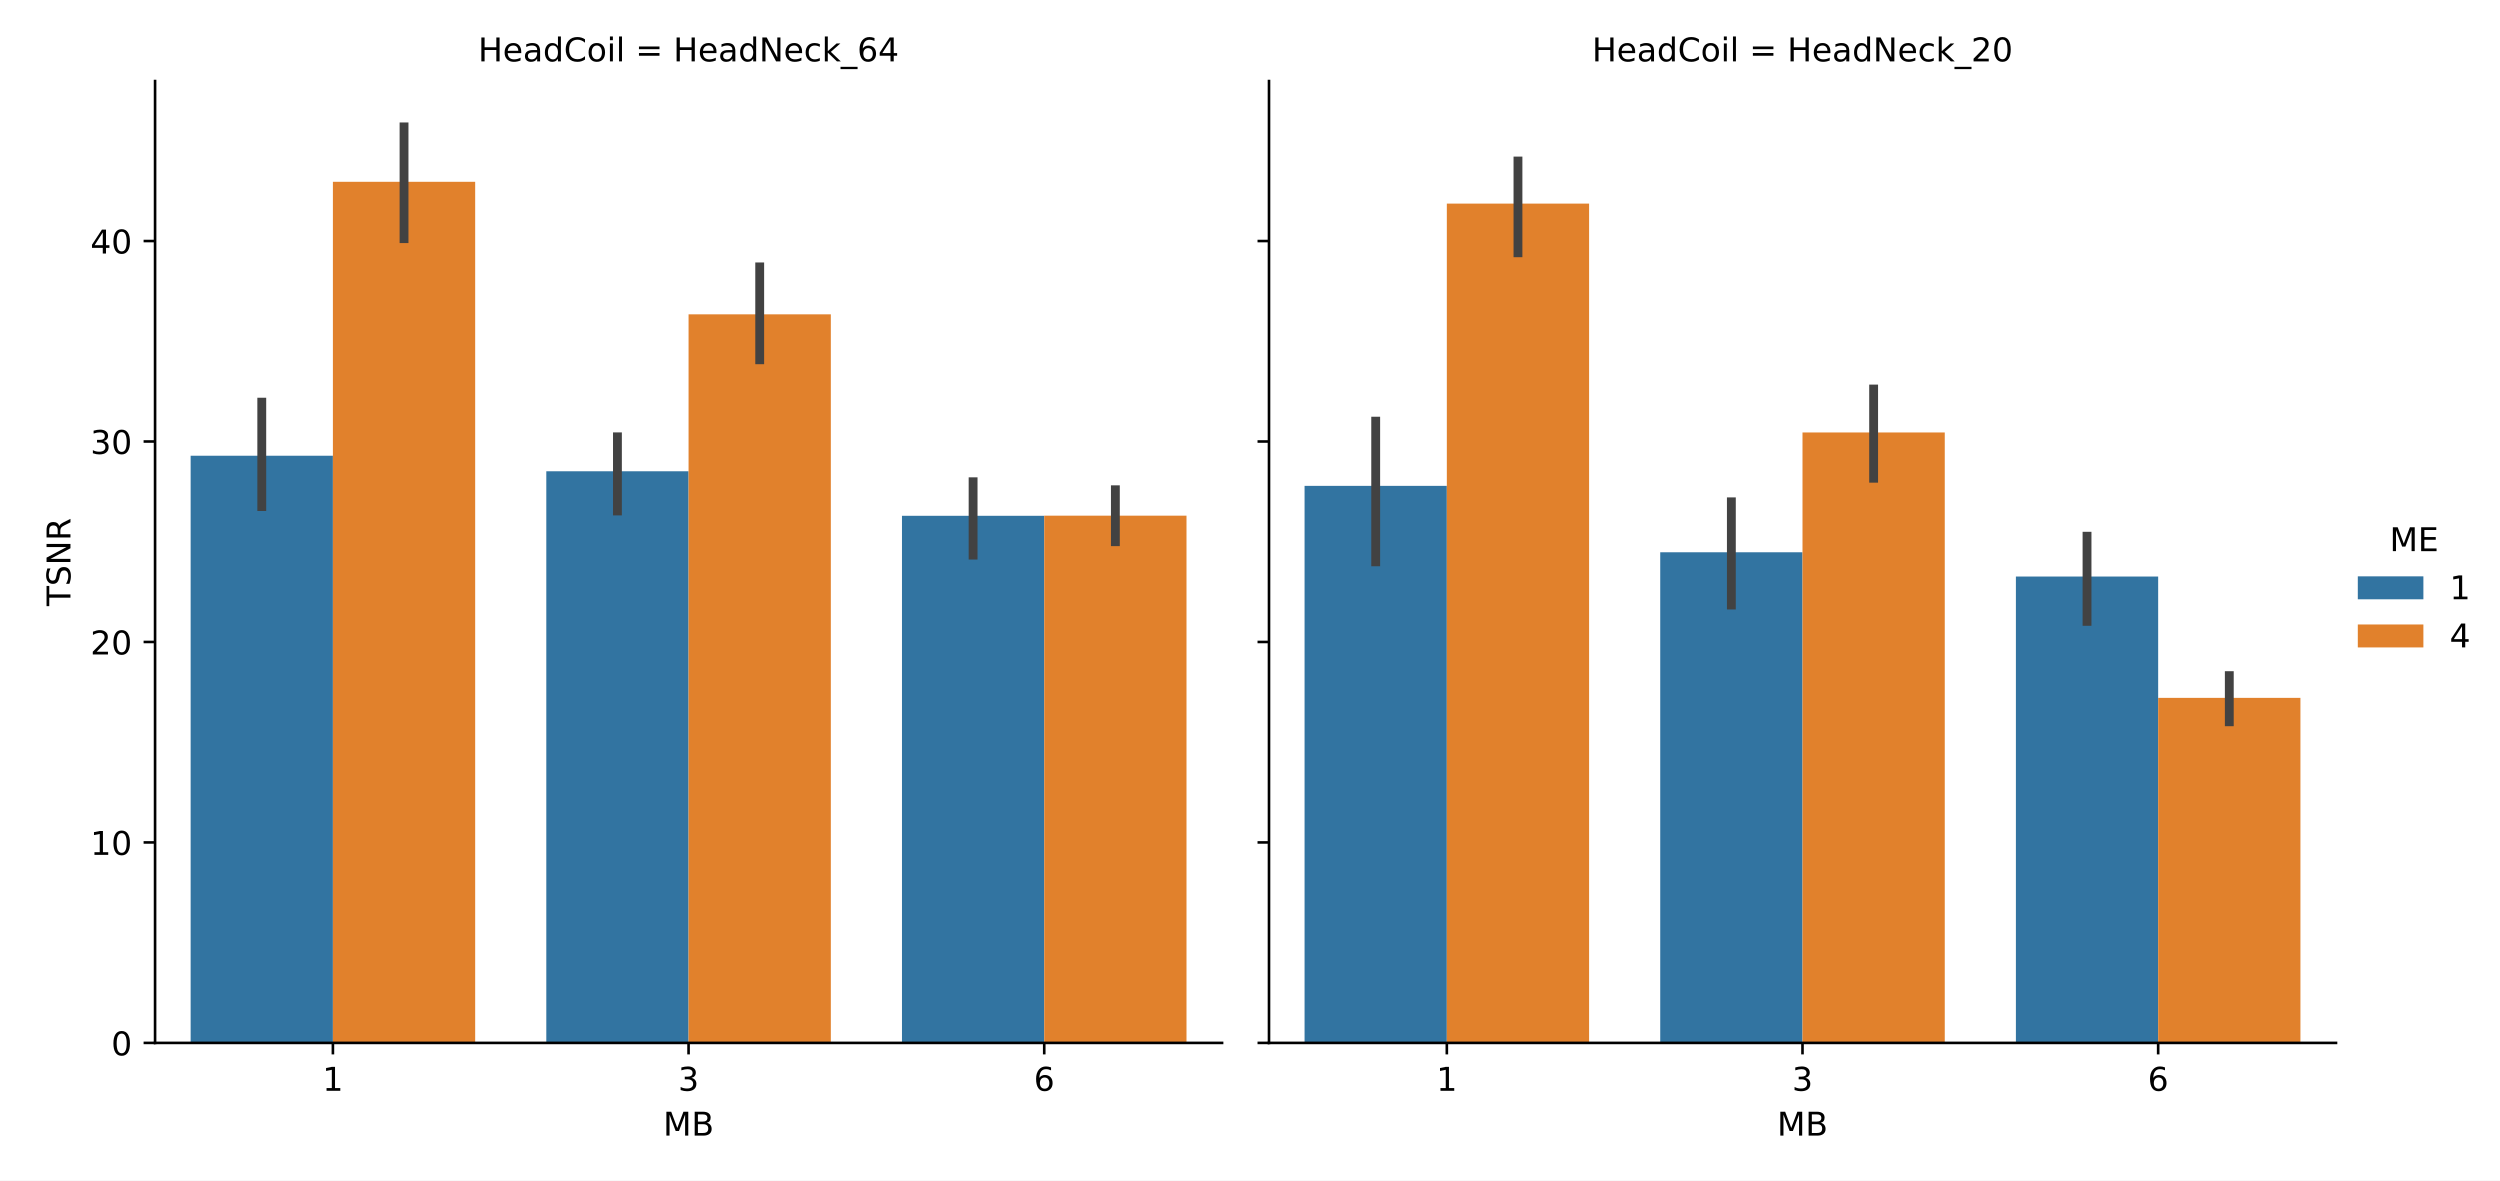
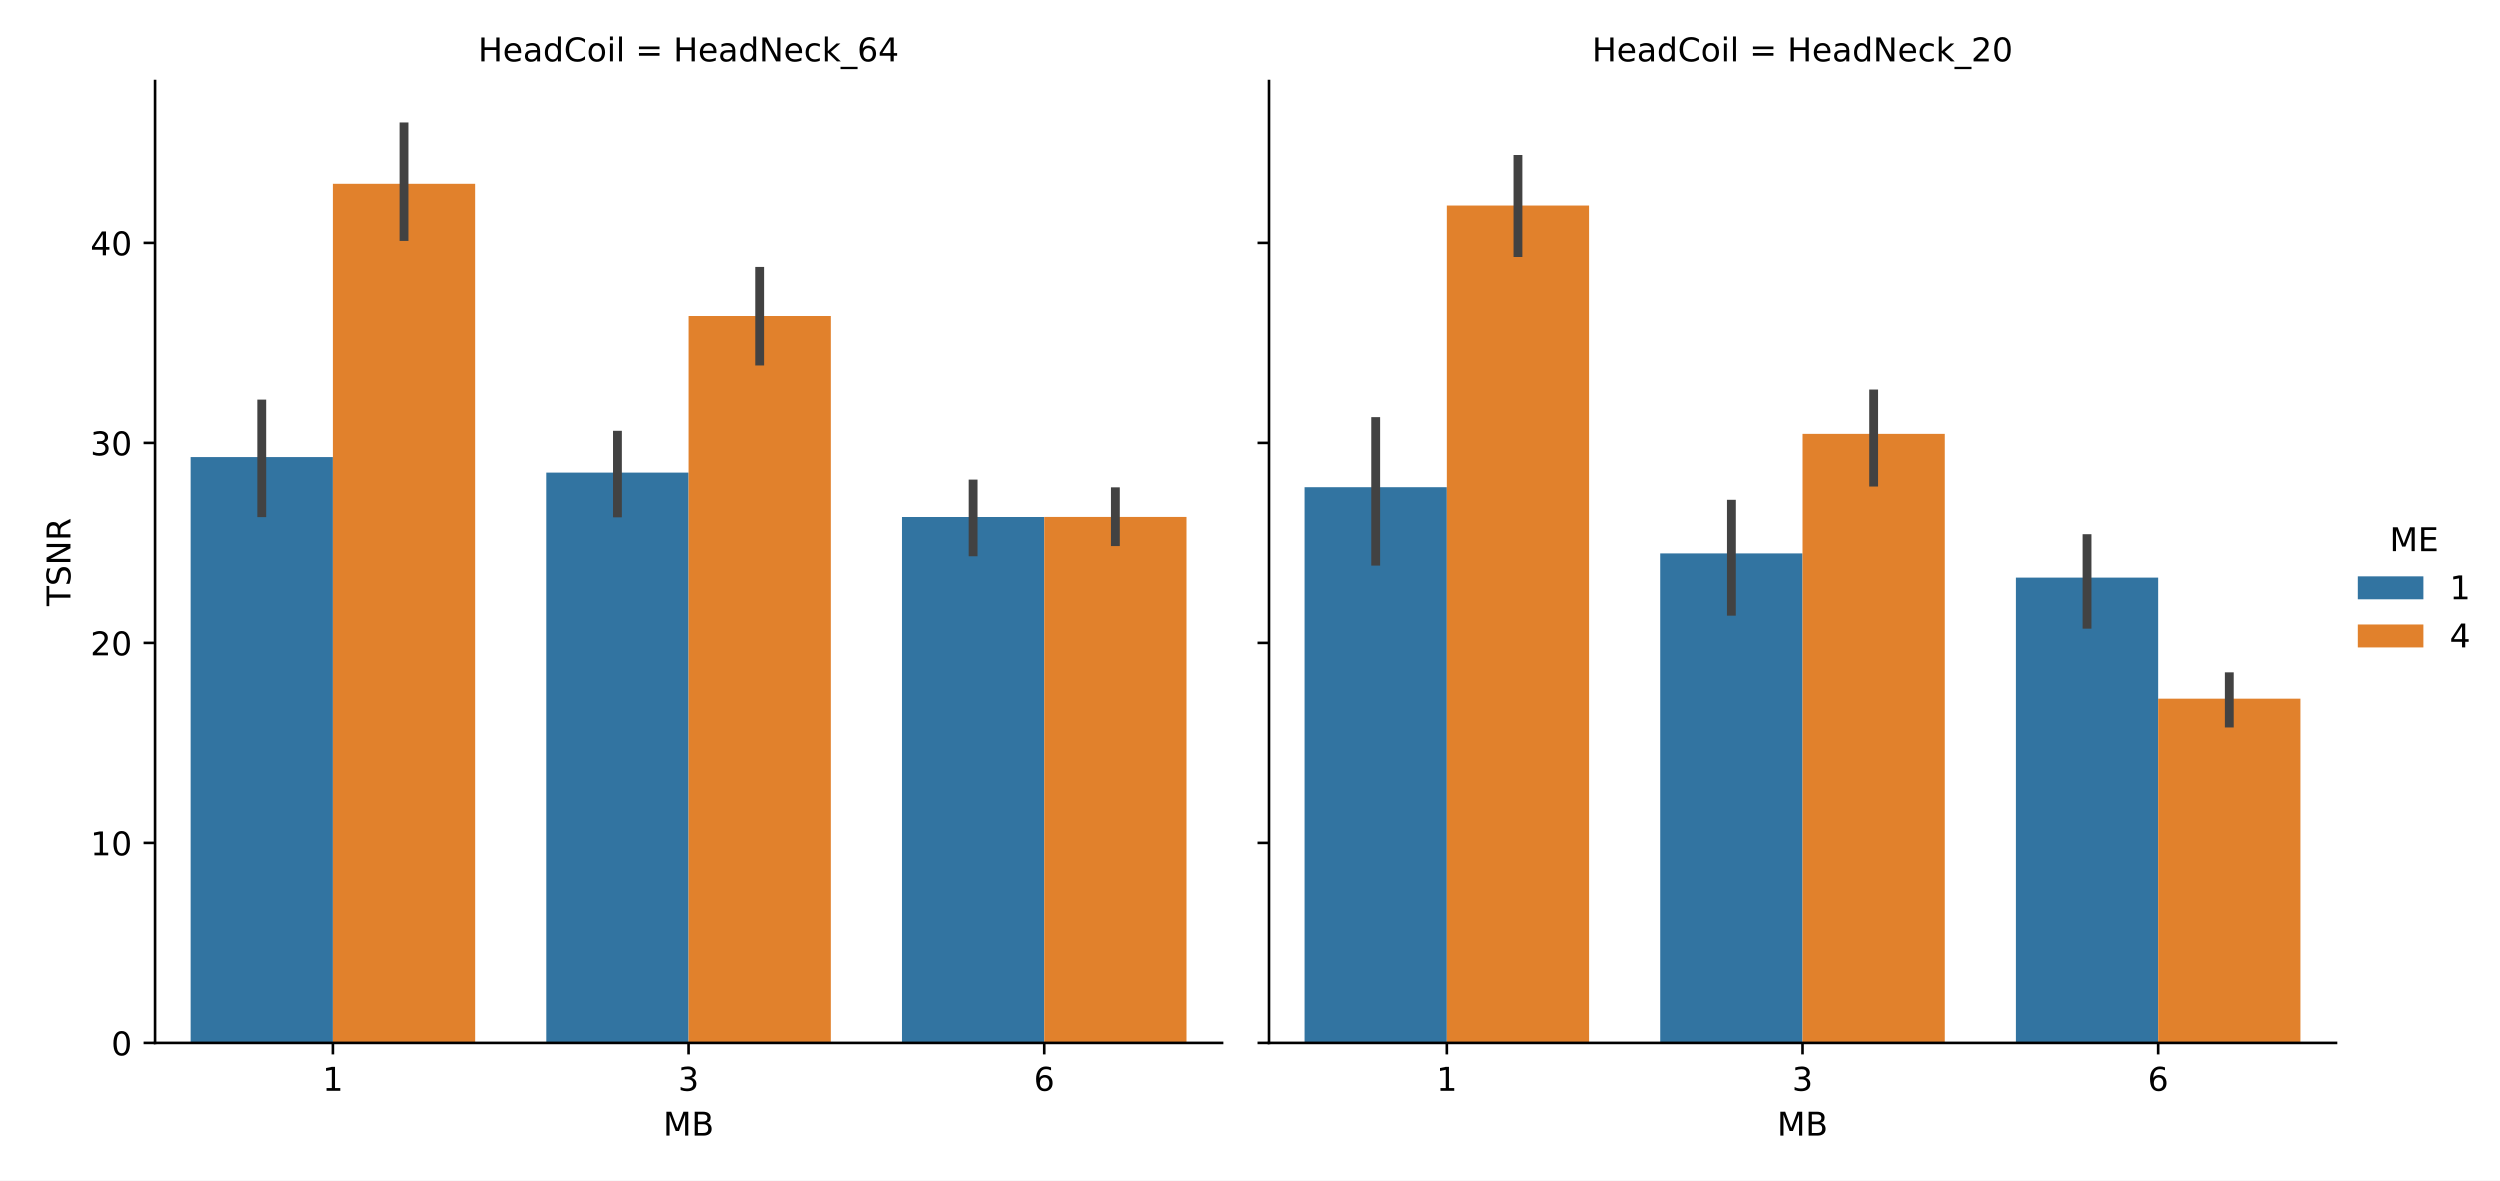
<svg xmlns="http://www.w3.org/2000/svg" xmlns:xlink="http://www.w3.org/1999/xlink" width="762.39pt" height="360pt" viewBox="0 0 762.39 360" version="1.1">
  <defs>
    <style type="text/css">*{stroke-linejoin: round; stroke-linecap: butt}</style>
  </defs>
  <g id="figure_1">
    <g id="patch_1">
      <path d="M 0 360  L 762.39 360  L 762.39 0  L 0 0  z " style="fill: #ffffff" />
    </g>
    <g id="axes_1">
      <g id="patch_2">
        <path d="M 47.289 318.04  L 372.677 318.04  L 372.677 24.72  L 47.289 24.72  z " style="fill: #ffffff" />
      </g>
      <g id="patch_3">
-         <path d="M 58.136 318.04  L 101.521 318.04  L 101.521 138.983  L 58.136 138.983  z " clip-path="url(#p3cc69f8313)" style="fill: #3274a1" />
+         <path d="M 58.136 318.04  L 101.521 318.04  L 101.521 139.394  L 58.136 139.394  z " clip-path="url(#paa272e117a)" style="fill: #3274a1" />
      </g>
      <g id="patch_4">
-         <path d="M 166.598 318.04  L 209.983 318.04  L 209.983 143.719  L 166.598 143.719  z " clip-path="url(#p3cc69f8313)" style="fill: #3274a1" />
+         <path d="M 166.598 318.04  L 209.983 318.04  L 209.983 144.118  L 166.598 144.118  z " clip-path="url(#paa272e117a)" style="fill: #3274a1" />
      </g>
      <g id="patch_5">
-         <path d="M 275.061 318.04  L 318.446 318.04  L 318.446 157.3  L 275.061 157.3  z " clip-path="url(#p3cc69f8313)" style="fill: #3274a1" />
+         <path d="M 275.061 318.04  L 318.446 318.04  L 318.446 157.668  L 275.061 157.668  z " clip-path="url(#paa272e117a)" style="fill: #3274a1" />
      </g>
      <g id="patch_6">
-         <path d="M 101.521 318.04  L 144.906 318.04  L 144.906 55.447  L 101.521 55.447  z " clip-path="url(#p3cc69f8313)" style="fill: #e1812c" />
+         <path d="M 101.521 318.04  L 144.906 318.04  L 144.906 56.049  L 101.521 56.049  z " clip-path="url(#paa272e117a)" style="fill: #e1812c" />
      </g>
      <g id="patch_7">
-         <path d="M 209.983 318.04  L 253.368 318.04  L 253.368 95.849  L 209.983 95.849  z " clip-path="url(#p3cc69f8313)" style="fill: #e1812c" />
+         <path d="M 209.983 318.04  L 253.368 318.04  L 253.368 96.358  L 209.983 96.358  z " clip-path="url(#paa272e117a)" style="fill: #e1812c" />
      </g>
      <g id="patch_8">
-         <path d="M 318.446 318.04  L 361.831 318.04  L 361.831 157.264  L 318.446 157.264  z " clip-path="url(#p3cc69f8313)" style="fill: #e1812c" />
+         <path d="M 318.446 318.04  L 361.831 318.04  L 361.831 157.632  L 318.446 157.632  z " clip-path="url(#paa272e117a)" style="fill: #e1812c" />
      </g>
      <g id="matplotlib.axis_1">
        <g id="xtick_1">
          <g id="line2d_1">
            <defs>
-               <path id="m7953296255" d="M 0 0  L 0 3.5  " style="stroke: #000000; stroke-width: 0.8" />
+               <path id="m4bced245ad" d="M 0 0  L 0 3.5  " style="stroke: #000000; stroke-width: 0.8" />
            </defs>
            <g>
-               <use xlink:href="#m7953296255" x="101.521" y="318.04" style="stroke: #000000; stroke-width: 0.8" />
+               <use xlink:href="#m4bced245ad" x="101.521" y="318.04" style="stroke: #000000; stroke-width: 0.8" />
            </g>
          </g>
          <g id="text_1">
            <g transform="translate(98.33936 332.6384)scale(0.1 -0.1)">
              <defs>
                <path id="DejaVuSans-31" d="M 794 531  L 1825 531  L 1825 4091  L 703 3866  L 703 4441  L 1819 4666  L 2450 4666  L 2450 531  L 3481 531  L 3481 0  L 794 0  L 794 531  z " transform="scale(0.015625)" />
              </defs>
              <use xlink:href="#DejaVuSans-31" />
            </g>
          </g>
        </g>
        <g id="xtick_2">
          <g id="line2d_2">
            <g>
-               <use xlink:href="#m7953296255" x="209.983" y="318.04" style="stroke: #000000; stroke-width: 0.8" />
+               <use xlink:href="#m4bced245ad" x="209.983" y="318.04" style="stroke: #000000; stroke-width: 0.8" />
            </g>
          </g>
          <g id="text_2">
            <g transform="translate(206.8019 332.6384)scale(0.1 -0.1)">
              <defs>
                <path id="DejaVuSans-33" d="M 2597 2516  Q 3050 2419 3304 2112  Q 3559 1806 3559 1356  Q 3559 666 3084 287  Q 2609 -91 1734 -91  Q 1441 -91 1130 -33  Q 819 25 488 141  L 488 750  Q 750 597 1062 519  Q 1375 441 1716 441  Q 2309 441 2620 675  Q 2931 909 2931 1356  Q 2931 1769 2642 2001  Q 2353 2234 1838 2234  L 1294 2234  L 1294 2753  L 1863 2753  Q 2328 2753 2575 2939  Q 2822 3125 2822 3475  Q 2822 3834 2567 4026  Q 2313 4219 1838 4219  Q 1578 4219 1281 4162  Q 984 4106 628 3988  L 628 4550  Q 988 4650 1302 4700  Q 1616 4750 1894 4750  Q 2613 4750 3031 4423  Q 3450 4097 3450 3541  Q 3450 3153 3228 2886  Q 3006 2619 2597 2516  z " transform="scale(0.015625)" />
              </defs>
              <use xlink:href="#DejaVuSans-33" />
            </g>
          </g>
        </g>
        <g id="xtick_3">
          <g id="line2d_3">
            <g>
-               <use xlink:href="#m7953296255" x="318.446" y="318.04" style="stroke: #000000; stroke-width: 0.8" />
+               <use xlink:href="#m4bced245ad" x="318.446" y="318.04" style="stroke: #000000; stroke-width: 0.8" />
            </g>
          </g>
          <g id="text_3">
            <g transform="translate(315.2643 332.6384)scale(0.1 -0.1)">
              <defs>
                <path id="DejaVuSans-36" d="M 2113 2584  Q 1688 2584 1439 2293  Q 1191 2003 1191 1497  Q 1191 994 1439 701  Q 1688 409 2113 409  Q 2538 409 2786 701  Q 3034 994 3034 1497  Q 3034 2003 2786 2293  Q 2538 2584 2113 2584  z M 3366 4563  L 3366 3988  Q 3128 4100 2886 4159  Q 2644 4219 2406 4219  Q 1781 4219 1451 3797  Q 1122 3375 1075 2522  Q 1259 2794 1537 2939  Q 1816 3084 2150 3084  Q 2853 3084 3261 2657  Q 3669 2231 3669 1497  Q 3669 778 3244 343  Q 2819 -91 2113 -91  Q 1303 -91 875 529  Q 447 1150 447 2328  Q 447 3434 972 4092  Q 1497 4750 2381 4750  Q 2619 4750 2861 4703  Q 3103 4656 3366 4563  z " transform="scale(0.015625)" />
              </defs>
              <use xlink:href="#DejaVuSans-36" />
            </g>
          </g>
        </g>
        <g id="text_4">
          <g transform="translate(202.2386 346.3166)scale(0.1 -0.1)">
            <defs>
              <path id="DejaVuSans-4d" d="M 628 4666  L 1569 4666  L 2759 1491  L 3956 4666  L 4897 4666  L 4897 0  L 4281 0  L 4281 4097  L 3078 897  L 2444 897  L 1241 4097  L 1241 0  L 628 0  L 628 4666  z " transform="scale(0.015625)" />
              <path id="DejaVuSans-42" d="M 1259 2228  L 1259 519  L 2272 519  Q 2781 519 3026 730  Q 3272 941 3272 1375  Q 3272 1813 3026 2020  Q 2781 2228 2272 2228  L 1259 2228  z M 1259 4147  L 1259 2741  L 2194 2741  Q 2656 2741 2882 2914  Q 3109 3088 3109 3444  Q 3109 3797 2882 3972  Q 2656 4147 2194 4147  L 1259 4147  z M 628 4666  L 2241 4666  Q 2963 4666 3353 4366  Q 3744 4066 3744 3513  Q 3744 3084 3544 2831  Q 3344 2578 2956 2516  Q 3422 2416 3680 2098  Q 3938 1781 3938 1306  Q 3938 681 3513 340  Q 3088 0 2303 0  L 628 0  L 628 4666  z " transform="scale(0.015625)" />
            </defs>
            <use xlink:href="#DejaVuSans-4d" />
            <use xlink:href="#DejaVuSans-42" x="86.279" />
          </g>
        </g>
      </g>
      <g id="matplotlib.axis_2">
        <g id="ytick_1">
          <g id="line2d_4">
            <defs>
-               <path id="m816abee072" d="M 0 0  L -3.5 0  " style="stroke: #000000; stroke-width: 0.8" />
+               <path id="m52cf91096f" d="M 0 0  L -3.5 0  " style="stroke: #000000; stroke-width: 0.8" />
            </defs>
            <g>
-               <use xlink:href="#m816abee072" x="47.289" y="318.04" style="stroke: #000000; stroke-width: 0.8" />
+               <use xlink:href="#m52cf91096f" x="47.289" y="318.04" style="stroke: #000000; stroke-width: 0.8" />
            </g>
          </g>
          <g id="text_5">
            <g transform="translate(33.92686 321.8392)scale(0.1 -0.1)">
              <defs>
                <path id="DejaVuSans-30" d="M 2034 4250  Q 1547 4250 1301 3770  Q 1056 3291 1056 2328  Q 1056 1369 1301 889  Q 1547 409 2034 409  Q 2525 409 2770 889  Q 3016 1369 3016 2328  Q 3016 3291 2770 3770  Q 2525 4250 2034 4250  z M 2034 4750  Q 2819 4750 3233 4129  Q 3647 3509 3647 2328  Q 3647 1150 3233 529  Q 2819 -91 2034 -91  Q 1250 -91 836 529  Q 422 1150 422 2328  Q 422 3509 836 4129  Q 1250 4750 2034 4750  z " transform="scale(0.015625)" />
              </defs>
              <use xlink:href="#DejaVuSans-30" />
            </g>
          </g>
        </g>
        <g id="ytick_2">
          <g id="line2d_5">
            <g>
-               <use xlink:href="#m816abee072" x="47.289" y="256.907" style="stroke: #000000; stroke-width: 0.8" />
+               <use xlink:href="#m52cf91096f" x="47.289" y="257.048" style="stroke: #000000; stroke-width: 0.8" />
            </g>
          </g>
          <g id="text_6">
-             <g transform="translate(27.56436 260.7067)scale(0.1 -0.1)">
+             <g transform="translate(27.56436 260.8468)scale(0.1 -0.1)">
              <use xlink:href="#DejaVuSans-31" />
              <use xlink:href="#DejaVuSans-30" x="63.623" />
            </g>
          </g>
        </g>
        <g id="ytick_3">
          <g id="line2d_6">
            <g>
-               <use xlink:href="#m816abee072" x="47.289" y="195.775" style="stroke: #000000; stroke-width: 0.8" />
+               <use xlink:href="#m52cf91096f" x="47.289" y="196.055" style="stroke: #000000; stroke-width: 0.8" />
            </g>
          </g>
          <g id="text_7">
-             <g transform="translate(27.56436 199.5742)scale(0.1 -0.1)">
+             <g transform="translate(27.56436 199.8544)scale(0.1 -0.1)">
              <defs>
                <path id="DejaVuSans-32" d="M 1228 531  L 3431 531  L 3431 0  L 469 0  L 469 531  Q 828 903 1448 1529  Q 2069 2156 2228 2338  Q 2531 2678 2651 2914  Q 2772 3150 2772 3378  Q 2772 3750 2511 3984  Q 2250 4219 1831 4219  Q 1534 4219 1204 4116  Q 875 4013 500 3803  L 500 4441  Q 881 4594 1212 4672  Q 1544 4750 1819 4750  Q 2544 4750 2975 4387  Q 3406 4025 3406 3419  Q 3406 3131 3298 2873  Q 3191 2616 2906 2266  Q 2828 2175 2409 1742  Q 1991 1309 1228 531  z " transform="scale(0.015625)" />
              </defs>
              <use xlink:href="#DejaVuSans-32" />
              <use xlink:href="#DejaVuSans-30" x="63.623" />
            </g>
          </g>
        </g>
        <g id="ytick_4">
          <g id="line2d_7">
            <g>
-               <use xlink:href="#m816abee072" x="47.289" y="134.642" style="stroke: #000000; stroke-width: 0.8" />
+               <use xlink:href="#m52cf91096f" x="47.289" y="135.063" style="stroke: #000000; stroke-width: 0.8" />
            </g>
          </g>
          <g id="text_8">
-             <g transform="translate(27.56436 138.4416)scale(0.1 -0.1)">
+             <g transform="translate(27.56436 138.862)scale(0.1 -0.1)">
              <use xlink:href="#DejaVuSans-33" />
              <use xlink:href="#DejaVuSans-30" x="63.623" />
            </g>
          </g>
        </g>
        <g id="ytick_5">
          <g id="line2d_8">
            <g>
-               <use xlink:href="#m816abee072" x="47.289" y="73.51" style="stroke: #000000; stroke-width: 0.8" />
+               <use xlink:href="#m52cf91096f" x="47.289" y="74.07" style="stroke: #000000; stroke-width: 0.8" />
            </g>
          </g>
          <g id="text_9">
-             <g transform="translate(27.56436 77.30912)scale(0.1 -0.1)">
+             <g transform="translate(27.56436 77.86953)scale(0.1 -0.1)">
              <defs>
                <path id="DejaVuSans-34" d="M 2419 4116  L 825 1625  L 2419 1625  L 2419 4116  z M 2253 4666  L 3047 4666  L 3047 1625  L 3713 1625  L 3713 1100  L 3047 1100  L 3047 0  L 2419 0  L 2419 1100  L 313 1100  L 313 1709  L 2253 4666  z " transform="scale(0.015625)" />
              </defs>
              <use xlink:href="#DejaVuSans-34" />
              <use xlink:href="#DejaVuSans-30" x="63.623" />
            </g>
          </g>
        </g>
        <g id="text_10">
          <g transform="translate(21.48467 184.823)rotate(-90)scale(0.1 -0.1)">
            <defs>
              <path id="DejaVuSans-54" d="M -19 4666  L 3928 4666  L 3928 4134  L 2272 4134  L 2272 0  L 1638 0  L 1638 4134  L -19 4134  L -19 4666  z " transform="scale(0.015625)" />
              <path id="DejaVuSans-53" d="M 3425 4513  L 3425 3897  Q 3066 4069 2747 4153  Q 2428 4238 2131 4238  Q 1616 4238 1336 4038  Q 1056 3838 1056 3469  Q 1056 3159 1242 3001  Q 1428 2844 1947 2747  L 2328 2669  Q 3034 2534 3370 2195  Q 3706 1856 3706 1288  Q 3706 609 3251 259  Q 2797 -91 1919 -91  Q 1588 -91 1214 -16  Q 841 59 441 206  L 441 856  Q 825 641 1194 531  Q 1563 422 1919 422  Q 2459 422 2753 634  Q 3047 847 3047 1241  Q 3047 1584 2836 1778  Q 2625 1972 2144 2069  L 1759 2144  Q 1053 2284 737 2584  Q 422 2884 422 3419  Q 422 4038 858 4394  Q 1294 4750 2059 4750  Q 2388 4750 2728 4690  Q 3069 4631 3425 4513  z " transform="scale(0.015625)" />
              <path id="DejaVuSans-4e" d="M 628 4666  L 1478 4666  L 3547 763  L 3547 4666  L 4159 4666  L 4159 0  L 3309 0  L 1241 3903  L 1241 0  L 628 0  L 628 4666  z " transform="scale(0.015625)" />
              <path id="DejaVuSans-52" d="M 2841 2188  Q 3044 2119 3236 1894  Q 3428 1669 3622 1275  L 4263 0  L 3584 0  L 2988 1197  Q 2756 1666 2539 1819  Q 2322 1972 1947 1972  L 1259 1972  L 1259 0  L 628 0  L 628 4666  L 2053 4666  Q 2853 4666 3247 4331  Q 3641 3997 3641 3322  Q 3641 2881 3436 2590  Q 3231 2300 2841 2188  z M 1259 4147  L 1259 2491  L 2053 2491  Q 2509 2491 2742 2702  Q 2975 2913 2975 3322  Q 2975 3731 2742 3939  Q 2509 4147 2053 4147  L 1259 4147  z " transform="scale(0.015625)" />
            </defs>
            <use xlink:href="#DejaVuSans-54" />
            <use xlink:href="#DejaVuSans-53" x="61.084" />
            <use xlink:href="#DejaVuSans-4e" x="124.561" />
            <use xlink:href="#DejaVuSans-52" x="199.365" />
          </g>
        </g>
      </g>
      <g id="line2d_9">
-         <path d="M 79.828 154.483  L 79.828 122.644  " clip-path="url(#p3cc69f8313)" style="fill: none; stroke: #424242; stroke-width: 2.7; stroke-linecap: square" />
+         <path d="M 79.828 156.353  L 79.828 123.21  " clip-path="url(#paa272e117a)" style="fill: none; stroke: #424242; stroke-width: 2.7; stroke-linecap: square" />
      </g>
      <g id="line2d_10">
-         <path d="M 188.291 155.826  L 188.291 133.205  " clip-path="url(#p3cc69f8313)" style="fill: none; stroke: #424242; stroke-width: 2.7; stroke-linecap: square" />
+         <path d="M 188.291 156.406  L 188.291 132.723  " clip-path="url(#paa272e117a)" style="fill: none; stroke: #424242; stroke-width: 2.7; stroke-linecap: square" />
      </g>
      <g id="line2d_11">
-         <path d="M 296.753 169.287  L 296.753 146.912  " clip-path="url(#p3cc69f8313)" style="fill: none; stroke: #424242; stroke-width: 2.7; stroke-linecap: square" />
+         <path d="M 296.753 168.287  L 296.753 147.617  " clip-path="url(#paa272e117a)" style="fill: none; stroke: #424242; stroke-width: 2.7; stroke-linecap: square" />
      </g>
      <g id="line2d_12">
-         <path d="M 123.213 72.782  L 123.213 38.688  " clip-path="url(#p3cc69f8313)" style="fill: none; stroke: #424242; stroke-width: 2.7; stroke-linecap: square" />
+         <path d="M 123.213 72.122  L 123.213 38.688  " clip-path="url(#paa272e117a)" style="fill: none; stroke: #424242; stroke-width: 2.7; stroke-linecap: square" />
      </g>
      <g id="line2d_13">
-         <path d="M 231.676 109.705  L 231.676 81.396  " clip-path="url(#p3cc69f8313)" style="fill: none; stroke: #424242; stroke-width: 2.7; stroke-linecap: square" />
+         <path d="M 231.676 110.092  L 231.676 82.753  " clip-path="url(#paa272e117a)" style="fill: none; stroke: #424242; stroke-width: 2.7; stroke-linecap: square" />
      </g>
      <g id="line2d_14">
-         <path d="M 340.138 165.193  L 340.138 149.348  " clip-path="url(#p3cc69f8313)" style="fill: none; stroke: #424242; stroke-width: 2.7; stroke-linecap: square" />
+         <path d="M 340.138 165.183  L 340.138 149.973  " clip-path="url(#paa272e117a)" style="fill: none; stroke: #424242; stroke-width: 2.7; stroke-linecap: square" />
      </g>
      <g id="patch_9">
        <path d="M 47.289 318.04  L 47.289 24.72  " style="fill: none; stroke: #000000; stroke-width: 0.8; stroke-linejoin: miter; stroke-linecap: square" />
      </g>
      <g id="patch_10">
        <path d="M 47.289 318.04  L 372.677 318.04  " style="fill: none; stroke: #000000; stroke-width: 0.8; stroke-linejoin: miter; stroke-linecap: square" />
      </g>
      <g id="text_11">
        <g transform="translate(145.812 18.72)scale(0.1 -0.1)">
          <defs>
            <path id="DejaVuSans-48" d="M 628 4666  L 1259 4666  L 1259 2753  L 3553 2753  L 3553 4666  L 4184 4666  L 4184 0  L 3553 0  L 3553 2222  L 1259 2222  L 1259 0  L 628 0  L 628 4666  z " transform="scale(0.015625)" />
            <path id="DejaVuSans-65" d="M 3597 1894  L 3597 1613  L 953 1613  Q 991 1019 1311 708  Q 1631 397 2203 397  Q 2534 397 2845 478  Q 3156 559 3463 722  L 3463 178  Q 3153 47 2828 -22  Q 2503 -91 2169 -91  Q 1331 -91 842 396  Q 353 884 353 1716  Q 353 2575 817 3079  Q 1281 3584 2069 3584  Q 2775 3584 3186 3129  Q 3597 2675 3597 1894  z M 3022 2063  Q 3016 2534 2758 2815  Q 2500 3097 2075 3097  Q 1594 3097 1305 2825  Q 1016 2553 972 2059  L 3022 2063  z " transform="scale(0.015625)" />
            <path id="DejaVuSans-61" d="M 2194 1759  Q 1497 1759 1228 1600  Q 959 1441 959 1056  Q 959 750 1161 570  Q 1363 391 1709 391  Q 2188 391 2477 730  Q 2766 1069 2766 1631  L 2766 1759  L 2194 1759  z M 3341 1997  L 3341 0  L 2766 0  L 2766 531  Q 2569 213 2275 61  Q 1981 -91 1556 -91  Q 1019 -91 701 211  Q 384 513 384 1019  Q 384 1609 779 1909  Q 1175 2209 1959 2209  L 2766 2209  L 2766 2266  Q 2766 2663 2505 2880  Q 2244 3097 1772 3097  Q 1472 3097 1187 3025  Q 903 2953 641 2809  L 641 3341  Q 956 3463 1253 3523  Q 1550 3584 1831 3584  Q 2591 3584 2966 3190  Q 3341 2797 3341 1997  z " transform="scale(0.015625)" />
            <path id="DejaVuSans-64" d="M 2906 2969  L 2906 4863  L 3481 4863  L 3481 0  L 2906 0  L 2906 525  Q 2725 213 2448 61  Q 2172 -91 1784 -91  Q 1150 -91 751 415  Q 353 922 353 1747  Q 353 2572 751 3078  Q 1150 3584 1784 3584  Q 2172 3584 2448 3432  Q 2725 3281 2906 2969  z M 947 1747  Q 947 1113 1208 752  Q 1469 391 1925 391  Q 2381 391 2643 752  Q 2906 1113 2906 1747  Q 2906 2381 2643 2742  Q 2381 3103 1925 3103  Q 1469 3103 1208 2742  Q 947 2381 947 1747  z " transform="scale(0.015625)" />
            <path id="DejaVuSans-43" d="M 4122 4306  L 4122 3641  Q 3803 3938 3442 4084  Q 3081 4231 2675 4231  Q 1875 4231 1450 3742  Q 1025 3253 1025 2328  Q 1025 1406 1450 917  Q 1875 428 2675 428  Q 3081 428 3442 575  Q 3803 722 4122 1019  L 4122 359  Q 3791 134 3420 21  Q 3050 -91 2638 -91  Q 1578 -91 968 557  Q 359 1206 359 2328  Q 359 3453 968 4101  Q 1578 4750 2638 4750  Q 3056 4750 3426 4639  Q 3797 4528 4122 4306  z " transform="scale(0.015625)" />
            <path id="DejaVuSans-6f" d="M 1959 3097  Q 1497 3097 1228 2736  Q 959 2375 959 1747  Q 959 1119 1226 758  Q 1494 397 1959 397  Q 2419 397 2687 759  Q 2956 1122 2956 1747  Q 2956 2369 2687 2733  Q 2419 3097 1959 3097  z M 1959 3584  Q 2709 3584 3137 3096  Q 3566 2609 3566 1747  Q 3566 888 3137 398  Q 2709 -91 1959 -91  Q 1206 -91 779 398  Q 353 888 353 1747  Q 353 2609 779 3096  Q 1206 3584 1959 3584  z " transform="scale(0.015625)" />
            <path id="DejaVuSans-69" d="M 603 3500  L 1178 3500  L 1178 0  L 603 0  L 603 3500  z M 603 4863  L 1178 4863  L 1178 4134  L 603 4134  L 603 4863  z " transform="scale(0.015625)" />
            <path id="DejaVuSans-6c" d="M 603 4863  L 1178 4863  L 1178 0  L 603 0  L 603 4863  z " transform="scale(0.015625)" />
            <path id="DejaVuSans-20" transform="scale(0.015625)" />
            <path id="DejaVuSans-3d" d="M 678 2906  L 4684 2906  L 4684 2381  L 678 2381  L 678 2906  z M 678 1631  L 4684 1631  L 4684 1100  L 678 1100  L 678 1631  z " transform="scale(0.015625)" />
            <path id="DejaVuSans-63" d="M 3122 3366  L 3122 2828  Q 2878 2963 2633 3030  Q 2388 3097 2138 3097  Q 1578 3097 1268 2742  Q 959 2388 959 1747  Q 959 1106 1268 751  Q 1578 397 2138 397  Q 2388 397 2633 464  Q 2878 531 3122 666  L 3122 134  Q 2881 22 2623 -34  Q 2366 -91 2075 -91  Q 1284 -91 818 406  Q 353 903 353 1747  Q 353 2603 823 3093  Q 1294 3584 2113 3584  Q 2378 3584 2631 3529  Q 2884 3475 3122 3366  z " transform="scale(0.015625)" />
            <path id="DejaVuSans-6b" d="M 581 4863  L 1159 4863  L 1159 1991  L 2875 3500  L 3609 3500  L 1753 1863  L 3688 0  L 2938 0  L 1159 1709  L 1159 0  L 581 0  L 581 4863  z " transform="scale(0.015625)" />
            <path id="DejaVuSans-5f" d="M 3263 -1063  L 3263 -1509  L -63 -1509  L -63 -1063  L 3263 -1063  z " transform="scale(0.015625)" />
          </defs>
          <use xlink:href="#DejaVuSans-48" />
          <use xlink:href="#DejaVuSans-65" x="75.195" />
          <use xlink:href="#DejaVuSans-61" x="136.719" />
          <use xlink:href="#DejaVuSans-64" x="197.998" />
          <use xlink:href="#DejaVuSans-43" x="261.475" />
          <use xlink:href="#DejaVuSans-6f" x="331.299" />
          <use xlink:href="#DejaVuSans-69" x="392.48" />
          <use xlink:href="#DejaVuSans-6c" x="420.264" />
          <use xlink:href="#DejaVuSans-20" x="448.047" />
          <use xlink:href="#DejaVuSans-3d" x="479.834" />
          <use xlink:href="#DejaVuSans-20" x="563.623" />
          <use xlink:href="#DejaVuSans-48" x="595.41" />
          <use xlink:href="#DejaVuSans-65" x="670.605" />
          <use xlink:href="#DejaVuSans-61" x="732.129" />
          <use xlink:href="#DejaVuSans-64" x="793.408" />
          <use xlink:href="#DejaVuSans-4e" x="856.885" />
          <use xlink:href="#DejaVuSans-65" x="931.689" />
          <use xlink:href="#DejaVuSans-63" x="993.213" />
          <use xlink:href="#DejaVuSans-6b" x="1048.193" />
          <use xlink:href="#DejaVuSans-5f" x="1106.104" />
          <use xlink:href="#DejaVuSans-36" x="1156.104" />
          <use xlink:href="#DejaVuSans-34" x="1219.727" />
        </g>
      </g>
    </g>
    <g id="axes_2">
      <g id="patch_11">
        <path d="M 386.989 318.04  L 712.376 318.04  L 712.376 24.72  L 386.989 24.72  z " style="fill: #ffffff" />
      </g>
      <g id="patch_12">
-         <path d="M 397.835 318.04  L 441.22 318.04  L 441.22 148.177  L 397.835 148.177  z " clip-path="url(#pea7e8ea6bb)" style="fill: #3274a1" />
+         <path d="M 397.835 318.04  L 441.22 318.04  L 441.22 148.566  L 397.835 148.566  z " clip-path="url(#p585049bb2f)" style="fill: #3274a1" />
      </g>
      <g id="patch_13">
-         <path d="M 506.297 318.04  L 549.682 318.04  L 549.682 168.423  L 506.297 168.423  z " clip-path="url(#pea7e8ea6bb)" style="fill: #3274a1" />
+         <path d="M 506.297 318.04  L 549.682 318.04  L 549.682 168.766  L 506.297 168.766  z " clip-path="url(#p585049bb2f)" style="fill: #3274a1" />
      </g>
      <g id="patch_14">
-         <path d="M 614.76 318.04  L 658.145 318.04  L 658.145 175.818  L 614.76 175.818  z " clip-path="url(#pea7e8ea6bb)" style="fill: #3274a1" />
+         <path d="M 614.76 318.04  L 658.145 318.04  L 658.145 176.144  L 614.76 176.144  z " clip-path="url(#p585049bb2f)" style="fill: #3274a1" />
      </g>
      <g id="patch_15">
-         <path d="M 441.22 318.04  L 484.605 318.04  L 484.605 62.084  L 441.22 62.084  z " clip-path="url(#pea7e8ea6bb)" style="fill: #e1812c" />
+         <path d="M 441.22 318.04  L 484.605 318.04  L 484.605 62.671  L 441.22 62.671  z " clip-path="url(#p585049bb2f)" style="fill: #e1812c" />
      </g>
      <g id="patch_16">
-         <path d="M 549.682 318.04  L 593.067 318.04  L 593.067 131.89  L 549.682 131.89  z " clip-path="url(#pea7e8ea6bb)" style="fill: #e1812c" />
+         <path d="M 549.682 318.04  L 593.067 318.04  L 593.067 132.317  L 549.682 132.317  z " clip-path="url(#p585049bb2f)" style="fill: #e1812c" />
      </g>
      <g id="patch_17">
-         <path d="M 658.145 318.04  L 701.53 318.04  L 701.53 212.822  L 658.145 212.822  z " clip-path="url(#pea7e8ea6bb)" style="fill: #e1812c" />
+         <path d="M 658.145 318.04  L 701.53 318.04  L 701.53 213.063  L 658.145 213.063  z " clip-path="url(#p585049bb2f)" style="fill: #e1812c" />
      </g>
      <g id="matplotlib.axis_3">
        <g id="xtick_4">
          <g id="line2d_15">
            <g>
-               <use xlink:href="#m7953296255" x="441.22" y="318.04" style="stroke: #000000; stroke-width: 0.8" />
+               <use xlink:href="#m4bced245ad" x="441.22" y="318.04" style="stroke: #000000; stroke-width: 0.8" />
            </g>
          </g>
          <g id="text_12">
            <g transform="translate(438.0386 332.6384)scale(0.1 -0.1)">
              <use xlink:href="#DejaVuSans-31" />
            </g>
          </g>
        </g>
        <g id="xtick_5">
          <g id="line2d_16">
            <g>
-               <use xlink:href="#m7953296255" x="549.682" y="318.04" style="stroke: #000000; stroke-width: 0.8" />
+               <use xlink:href="#m4bced245ad" x="549.682" y="318.04" style="stroke: #000000; stroke-width: 0.8" />
            </g>
          </g>
          <g id="text_13">
            <g transform="translate(546.5011 332.6384)scale(0.1 -0.1)">
              <use xlink:href="#DejaVuSans-33" />
            </g>
          </g>
        </g>
        <g id="xtick_6">
          <g id="line2d_17">
            <g>
-               <use xlink:href="#m7953296255" x="658.145" y="318.04" style="stroke: #000000; stroke-width: 0.8" />
+               <use xlink:href="#m4bced245ad" x="658.145" y="318.04" style="stroke: #000000; stroke-width: 0.8" />
            </g>
          </g>
          <g id="text_14">
            <g transform="translate(654.9636 332.6384)scale(0.1 -0.1)">
              <use xlink:href="#DejaVuSans-36" />
            </g>
          </g>
        </g>
        <g id="text_15">
          <g transform="translate(541.9378 346.3166)scale(0.1 -0.1)">
            <use xlink:href="#DejaVuSans-4d" />
            <use xlink:href="#DejaVuSans-42" x="86.279" />
          </g>
        </g>
      </g>
      <g id="matplotlib.axis_4">
        <g id="ytick_6">
          <g id="line2d_18">
            <g>
-               <use xlink:href="#m816abee072" x="386.989" y="318.04" style="stroke: #000000; stroke-width: 0.8" />
+               <use xlink:href="#m52cf91096f" x="386.989" y="318.04" style="stroke: #000000; stroke-width: 0.8" />
            </g>
          </g>
        </g>
        <g id="ytick_7">
          <g id="line2d_19">
            <g>
-               <use xlink:href="#m816abee072" x="386.989" y="256.907" style="stroke: #000000; stroke-width: 0.8" />
+               <use xlink:href="#m52cf91096f" x="386.989" y="257.048" style="stroke: #000000; stroke-width: 0.8" />
            </g>
          </g>
        </g>
        <g id="ytick_8">
          <g id="line2d_20">
            <g>
-               <use xlink:href="#m816abee072" x="386.989" y="195.775" style="stroke: #000000; stroke-width: 0.8" />
+               <use xlink:href="#m52cf91096f" x="386.989" y="196.055" style="stroke: #000000; stroke-width: 0.8" />
            </g>
          </g>
        </g>
        <g id="ytick_9">
          <g id="line2d_21">
            <g>
-               <use xlink:href="#m816abee072" x="386.989" y="134.642" style="stroke: #000000; stroke-width: 0.8" />
+               <use xlink:href="#m52cf91096f" x="386.989" y="135.063" style="stroke: #000000; stroke-width: 0.8" />
            </g>
          </g>
        </g>
        <g id="ytick_10">
          <g id="line2d_22">
            <g>
-               <use xlink:href="#m816abee072" x="386.989" y="73.51" style="stroke: #000000; stroke-width: 0.8" />
+               <use xlink:href="#m52cf91096f" x="386.989" y="74.07" style="stroke: #000000; stroke-width: 0.8" />
            </g>
          </g>
        </g>
      </g>
      <g id="line2d_23">
-         <path d="M 419.527 171.33  L 419.527 128.442  " clip-path="url(#pea7e8ea6bb)" style="fill: none; stroke: #424242; stroke-width: 2.7; stroke-linecap: square" />
+         <path d="M 419.527 171.13  L 419.527 128.547  " clip-path="url(#p585049bb2f)" style="fill: none; stroke: #424242; stroke-width: 2.7; stroke-linecap: square" />
      </g>
      <g id="line2d_24">
-         <path d="M 527.99 184.516  L 527.99 153.034  " clip-path="url(#pea7e8ea6bb)" style="fill: none; stroke: #424242; stroke-width: 2.7; stroke-linecap: square" />
+         <path d="M 527.99 186.405  L 527.99 153.767  " clip-path="url(#p585049bb2f)" style="fill: none; stroke: #424242; stroke-width: 2.7; stroke-linecap: square" />
      </g>
      <g id="line2d_25">
-         <path d="M 636.452 189.5  L 636.452 163.533  " clip-path="url(#pea7e8ea6bb)" style="fill: none; stroke: #424242; stroke-width: 2.7; stroke-linecap: square" />
+         <path d="M 636.452 190.374  L 636.452 164.254  " clip-path="url(#p585049bb2f)" style="fill: none; stroke: #424242; stroke-width: 2.7; stroke-linecap: square" />
      </g>
      <g id="line2d_26">
-         <path d="M 462.912 77.089  L 462.912 49.099  " clip-path="url(#pea7e8ea6bb)" style="fill: none; stroke: #424242; stroke-width: 2.7; stroke-linecap: square" />
+         <path d="M 462.912 77.018  L 462.912 48.618  " clip-path="url(#p585049bb2f)" style="fill: none; stroke: #424242; stroke-width: 2.7; stroke-linecap: square" />
      </g>
      <g id="line2d_27">
-         <path d="M 571.375 145.84  L 571.375 118.646  " clip-path="url(#pea7e8ea6bb)" style="fill: none; stroke: #424242; stroke-width: 2.7; stroke-linecap: square" />
+         <path d="M 571.375 147.032  L 571.375 120.133  " clip-path="url(#p585049bb2f)" style="fill: none; stroke: #424242; stroke-width: 2.7; stroke-linecap: square" />
      </g>
      <g id="line2d_28">
-         <path d="M 679.837 220.103  L 679.837 206.045  " clip-path="url(#pea7e8ea6bb)" style="fill: none; stroke: #424242; stroke-width: 2.7; stroke-linecap: square" />
+         <path d="M 679.837 220.504  L 679.837 206.373  " clip-path="url(#p585049bb2f)" style="fill: none; stroke: #424242; stroke-width: 2.7; stroke-linecap: square" />
      </g>
      <g id="patch_18">
        <path d="M 386.989 318.04  L 386.989 24.72  " style="fill: none; stroke: #000000; stroke-width: 0.8; stroke-linejoin: miter; stroke-linecap: square" />
      </g>
      <g id="patch_19">
        <path d="M 386.989 318.04  L 712.376 318.04  " style="fill: none; stroke: #000000; stroke-width: 0.8; stroke-linejoin: miter; stroke-linecap: square" />
      </g>
      <g id="text_16">
        <g transform="translate(485.5113 18.72)scale(0.1 -0.1)">
          <use xlink:href="#DejaVuSans-48" />
          <use xlink:href="#DejaVuSans-65" x="75.195" />
          <use xlink:href="#DejaVuSans-61" x="136.719" />
          <use xlink:href="#DejaVuSans-64" x="197.998" />
          <use xlink:href="#DejaVuSans-43" x="261.475" />
          <use xlink:href="#DejaVuSans-6f" x="331.299" />
          <use xlink:href="#DejaVuSans-69" x="392.48" />
          <use xlink:href="#DejaVuSans-6c" x="420.264" />
          <use xlink:href="#DejaVuSans-20" x="448.047" />
          <use xlink:href="#DejaVuSans-3d" x="479.834" />
          <use xlink:href="#DejaVuSans-20" x="563.623" />
          <use xlink:href="#DejaVuSans-48" x="595.41" />
          <use xlink:href="#DejaVuSans-65" x="670.605" />
          <use xlink:href="#DejaVuSans-61" x="732.129" />
          <use xlink:href="#DejaVuSans-64" x="793.408" />
          <use xlink:href="#DejaVuSans-4e" x="856.885" />
          <use xlink:href="#DejaVuSans-65" x="931.689" />
          <use xlink:href="#DejaVuSans-63" x="993.213" />
          <use xlink:href="#DejaVuSans-6b" x="1048.193" />
          <use xlink:href="#DejaVuSans-5f" x="1106.104" />
          <use xlink:href="#DejaVuSans-32" x="1156.104" />
          <use xlink:href="#DejaVuSans-30" x="1219.727" />
        </g>
      </g>
    </g>
    <g id="legend_1">
      <g id="text_17">
        <g transform="translate(728.7353 168.0813)scale(0.1 -0.1)">
          <defs>
            <path id="DejaVuSans-45" d="M 628 4666  L 3578 4666  L 3578 4134  L 1259 4134  L 1259 2753  L 3481 2753  L 3481 2222  L 1259 2222  L 1259 531  L 3634 531  L 3634 0  L 628 0  L 628 4666  z " transform="scale(0.015625)" />
          </defs>
          <use xlink:href="#DejaVuSans-4d" />
          <use xlink:href="#DejaVuSans-45" x="86.279" />
        </g>
      </g>
      <g id="patch_20">
        <path d="M 719.028 182.759  L 739.028 182.759  L 739.028 175.759  L 719.028 175.759  z " style="fill: #3274a1" />
      </g>
      <g id="text_18">
        <g transform="translate(747.0275 182.7594)scale(0.1 -0.1)">
          <use xlink:href="#DejaVuSans-31" />
        </g>
      </g>
      <g id="patch_21">
        <path d="M 719.028 197.438  L 739.028 197.438  L 739.028 190.438  L 719.028 190.438  z " style="fill: #e1812c" />
      </g>
      <g id="text_19">
        <g transform="translate(747.0275 197.4375)scale(0.1 -0.1)">
          <use xlink:href="#DejaVuSans-34" />
        </g>
      </g>
    </g>
  </g>
  <defs>
-     <clipPath id="p3cc69f8313">
+     <clipPath id="paa272e117a">
      <rect x="47.289" y="24.72" width="325.387" height="293.32" />
    </clipPath>
-     <clipPath id="pea7e8ea6bb">
+     <clipPath id="p585049bb2f">
      <rect x="386.989" y="24.72" width="325.387" height="293.32" />
    </clipPath>
  </defs>
</svg>
